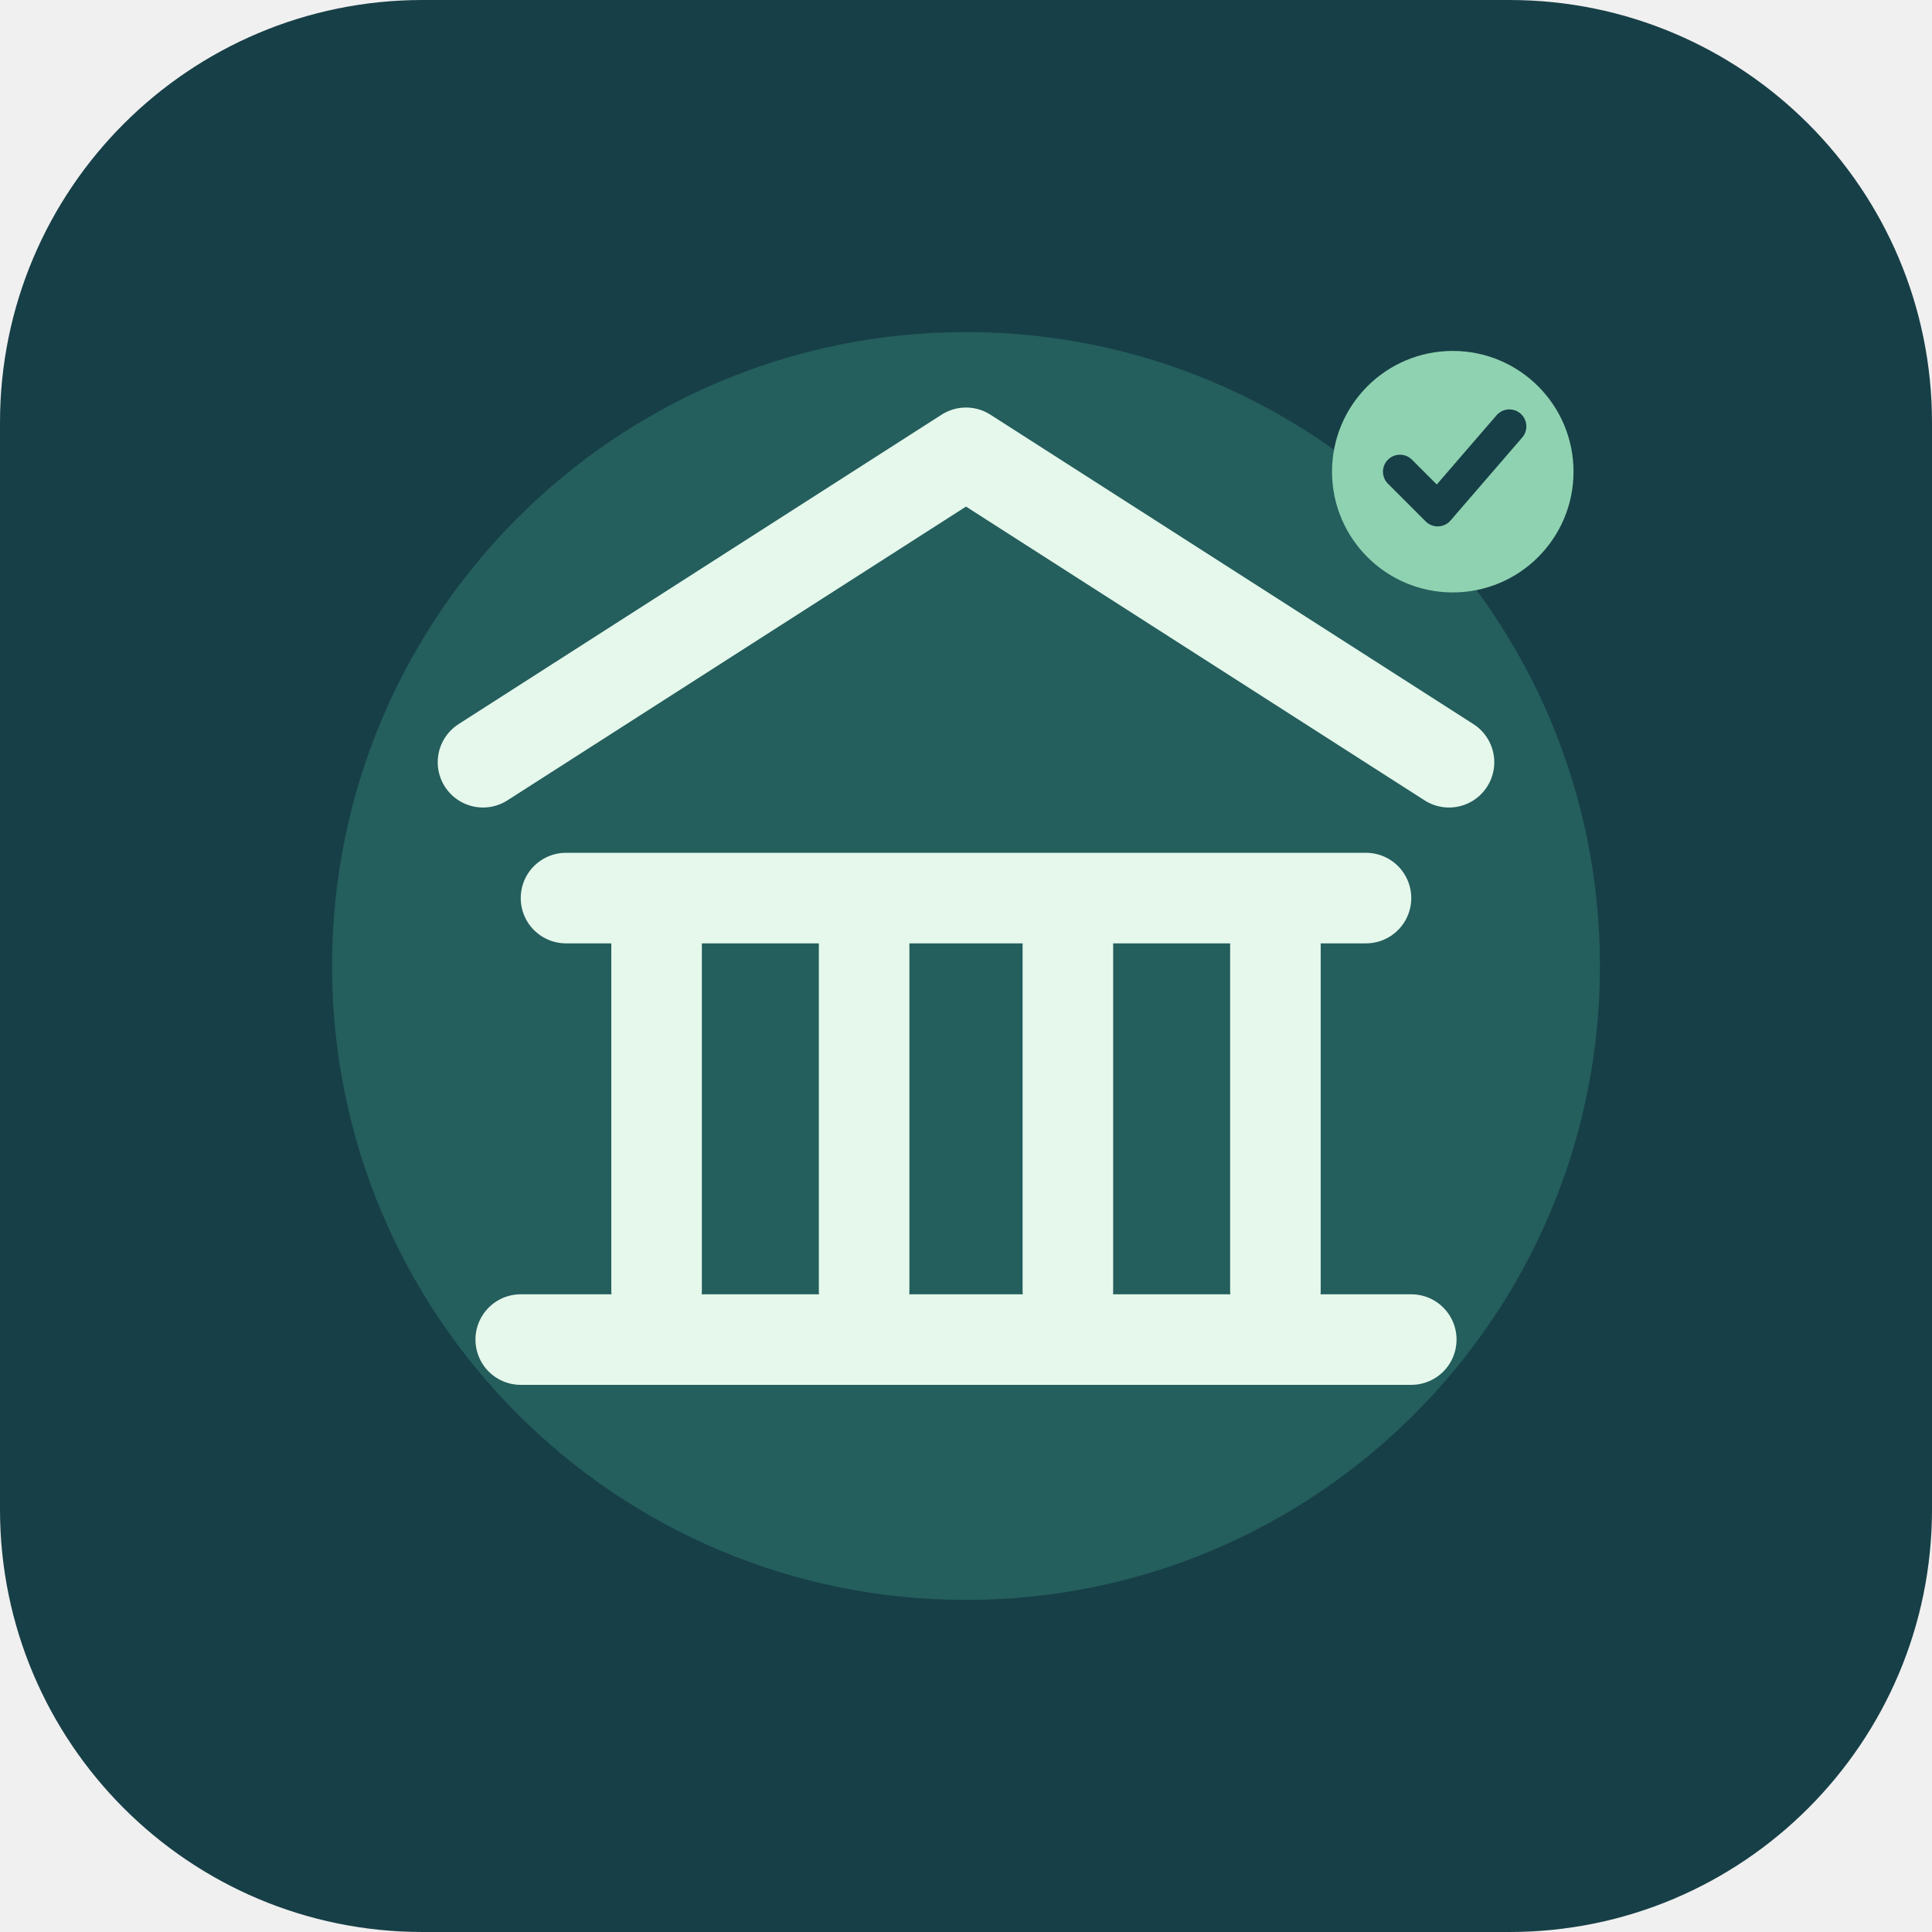
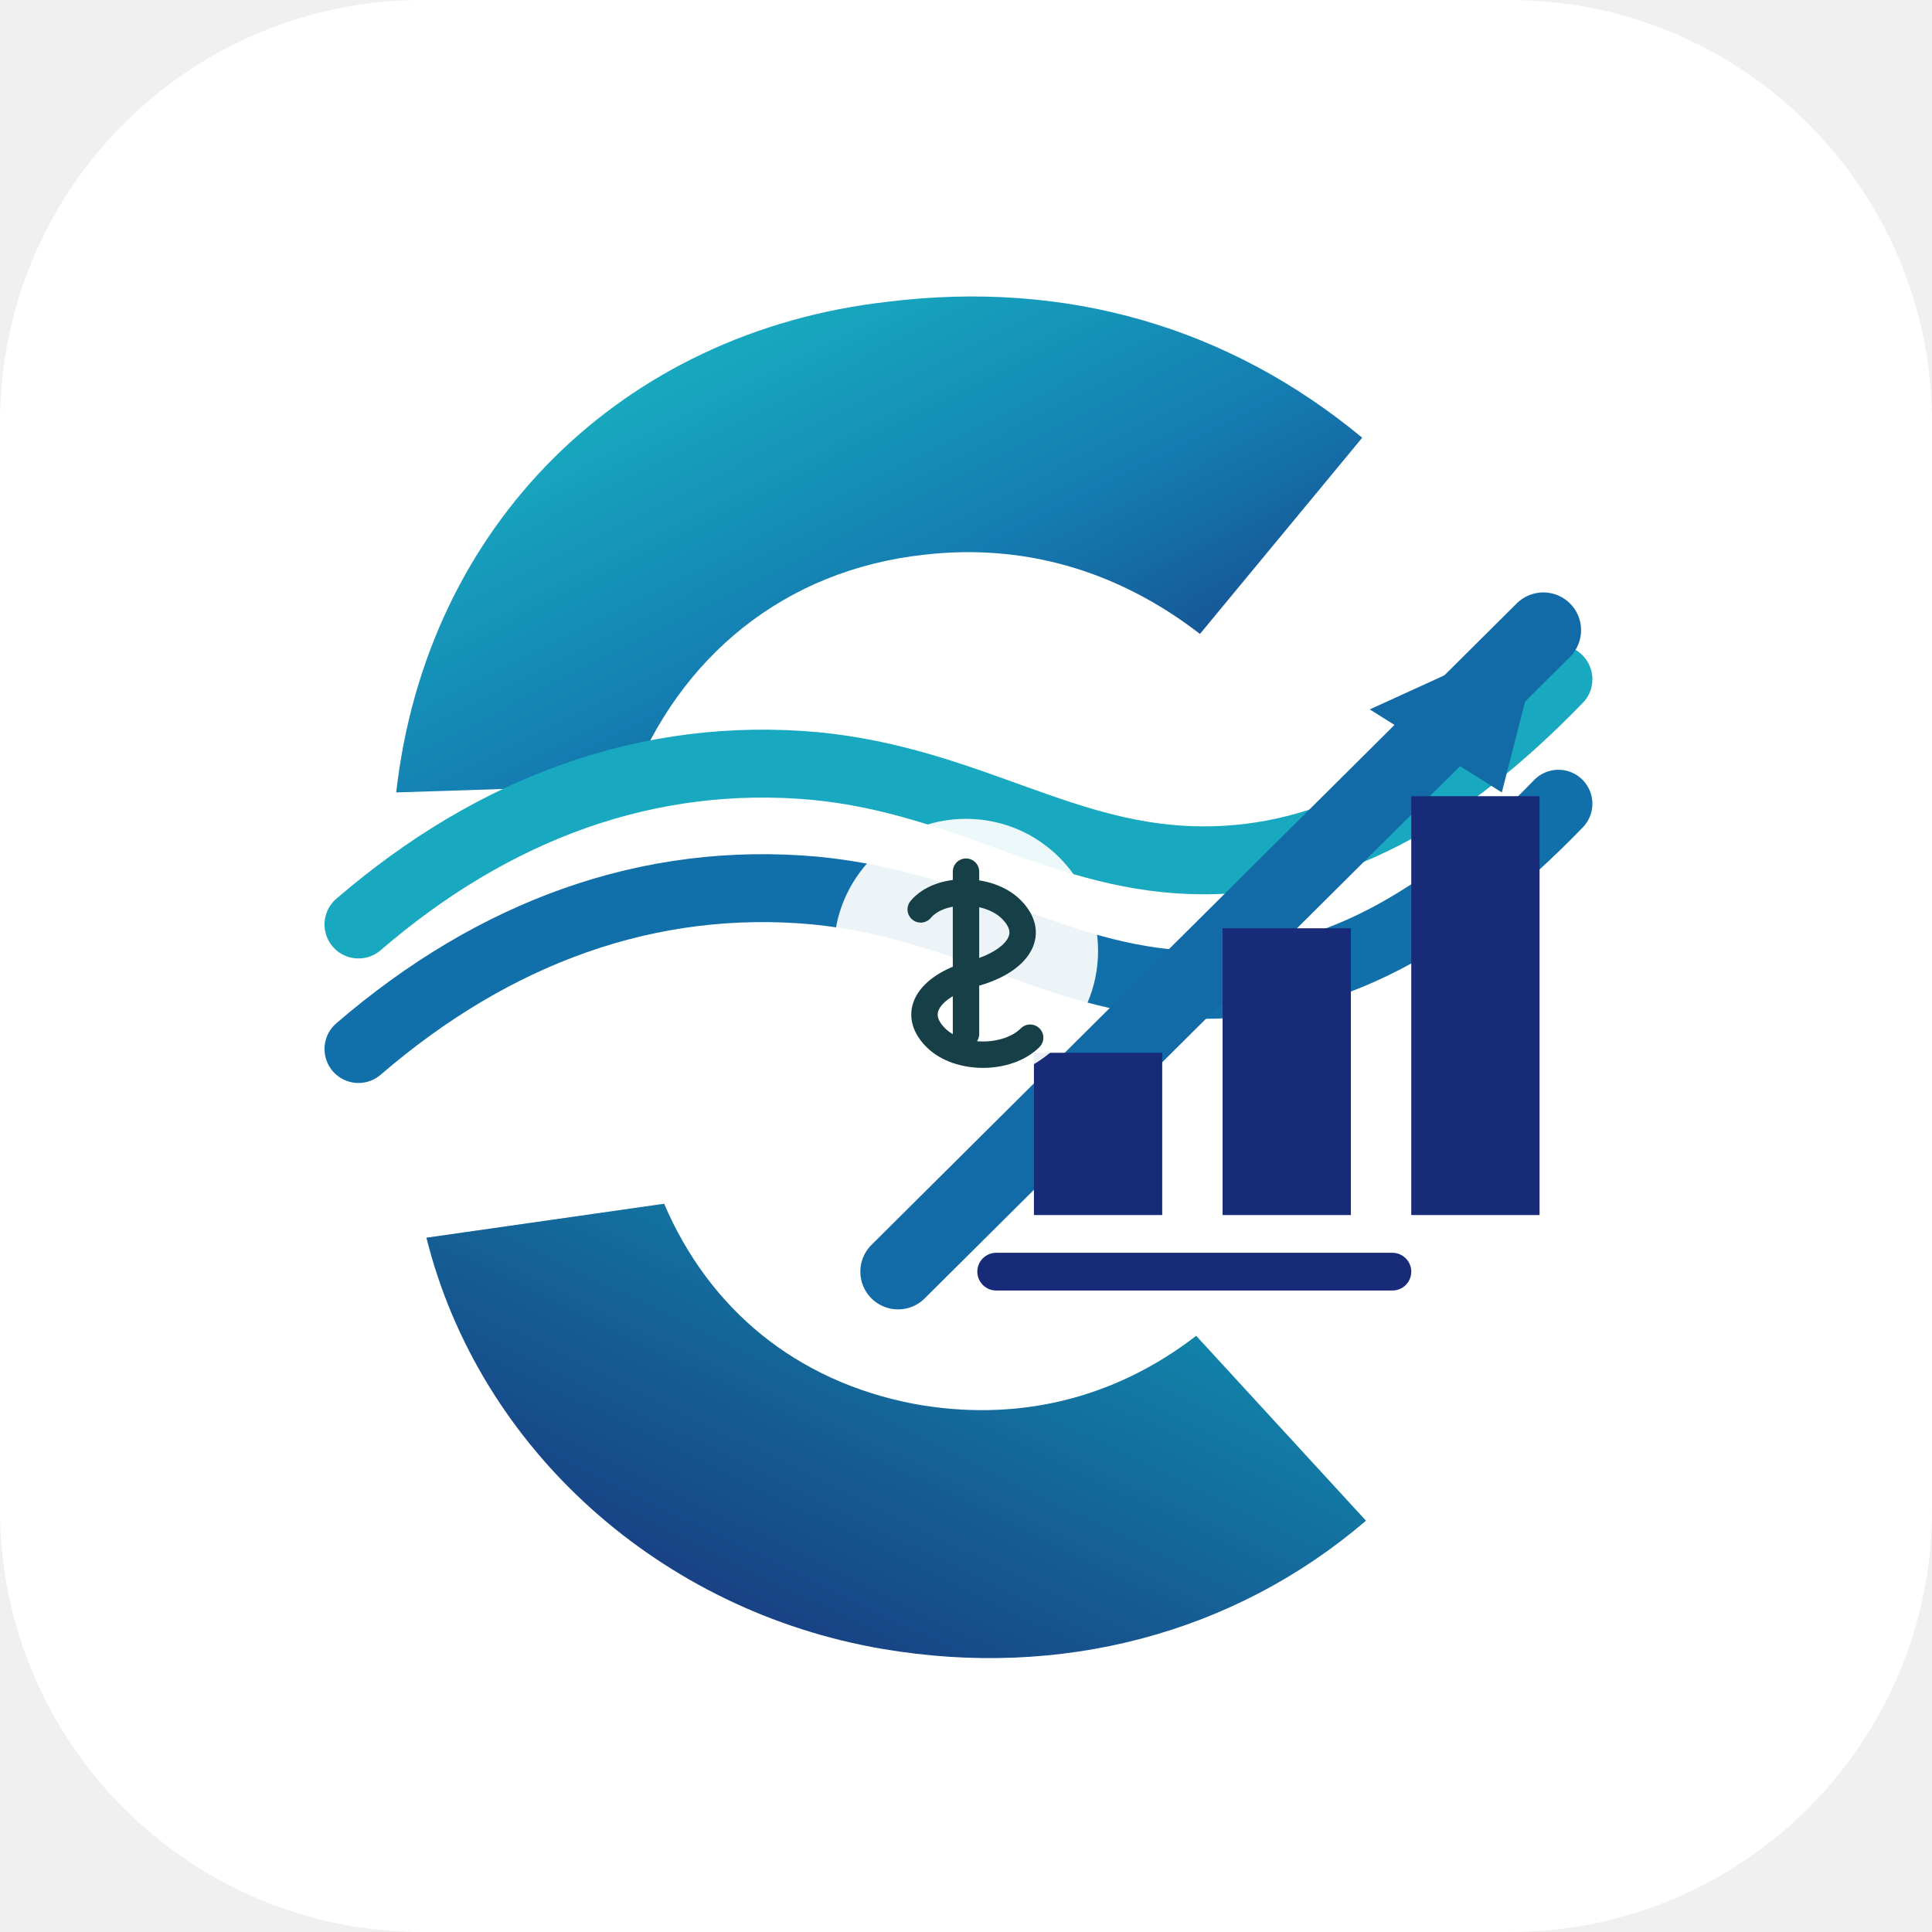
<svg xmlns="http://www.w3.org/2000/svg" viewBox="0 0 512 512">
-   <rect width="512" height="512" rx="112" fill="#173f47" />
-   <circle cx="256" cy="256" r="168" fill="#2f796f" opacity=".55" />
-   <path d="M150 238h212M174 238v104m55-104v104m54-104v104m55-104v104M138 355h236M128 202l128-82 128 82" fill="none" stroke="#e5f8eb" stroke-width="24" stroke-linecap="round" stroke-linejoin="round" />
-   <circle cx="385" cy="125" r="32" fill="#8fd2b1" />
-   <path d="m371 125 10 10 19-22" fill="none" stroke="#173f47" stroke-width="9" stroke-linecap="round" stroke-linejoin="round" />
+   <defs>
+     <linearGradient id="a" x1="0" y1="0" x2="1" y2="1">
+       <stop stop-color="#19c5c7" />
+       <stop offset=".55" stop-color="#147db2" />
+       <stop offset="1" stop-color="#182b78" />
+     </linearGradient>
+     <linearGradient id="b" x1="0" y1="1" x2="1" y2="0">
+       <stop stop-color="#1b2776" />
+       <stop offset="1" stop-color="#0e9fb9" />
+     </linearGradient>
+   </defs>
+   <rect width="512" height="512" rx="112" fill="#fff" />
+   <path d="M105 210c8-71 60-122 130-130 48-6 91 7 126 36l-43 52c-22-17-47-24-73-21-37 4-65 27-78 61l-62 2z" fill="url(#a)" />
+   <path d="M95 245c36-31 77-46 121-42 41 4 66 25 103 25 33 0 63-16 94-48" fill="none" stroke="#18a9c0" stroke-width="18" stroke-linecap="round" />
+   <path d="M95 278c36-31 77-46 121-42 41 4 66 25 103 25 33 0 63-16 94-48" fill="none" stroke="#116fa9" stroke-width="18" stroke-linecap="round" />
+   <path d="M113 328c14 56 62 99 121 109 47 8 93-4 128-34l-45-49c-22 17-48 23-75 18-31-6-54-25-66-53z" fill="url(#b)" />
+   <path d="M238 337 409 167" fill="none" stroke="#126aa7" stroke-width="20" stroke-linecap="round" />
+   <path d="m409 167-11 43-35-22z" fill="#126aa7" />
+   <path d="M274 322h34v-43h-34zm50 0h34v-76h-34zm50 0h34v-111h-34z" fill="#182b78" />
+   <path d="M264 337h105" stroke="#182b78" stroke-width="10" stroke-linecap="round" />
+   <circle cx="256" cy="252" r="35" fill="#fff" opacity=".92" />
+   <path d="M256 231v43m-12-33c5-6 18-6 24 0 7 7 1 14-10 17-11 3-17 10-10 17 6 6 19 6 25 0" fill="none" stroke="#173f47" stroke-width="7" stroke-linecap="round" />
</svg>
